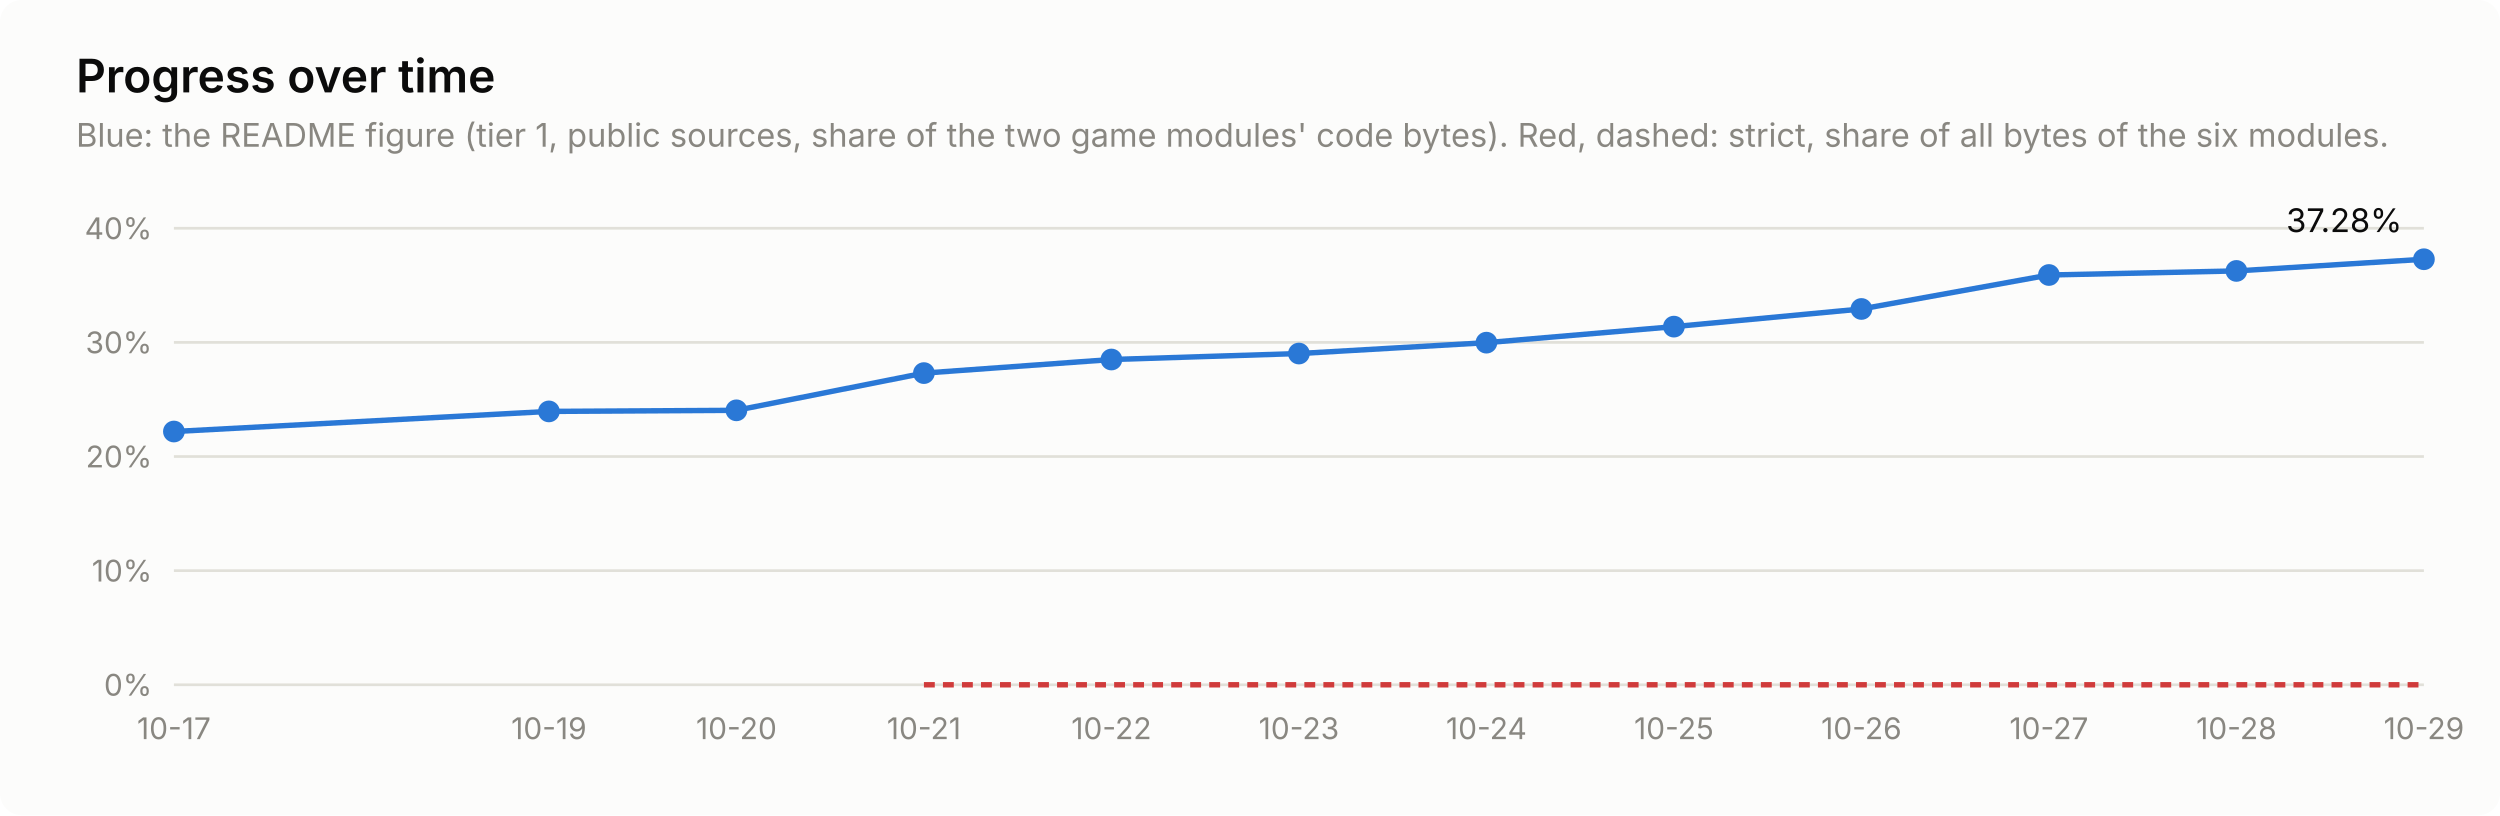
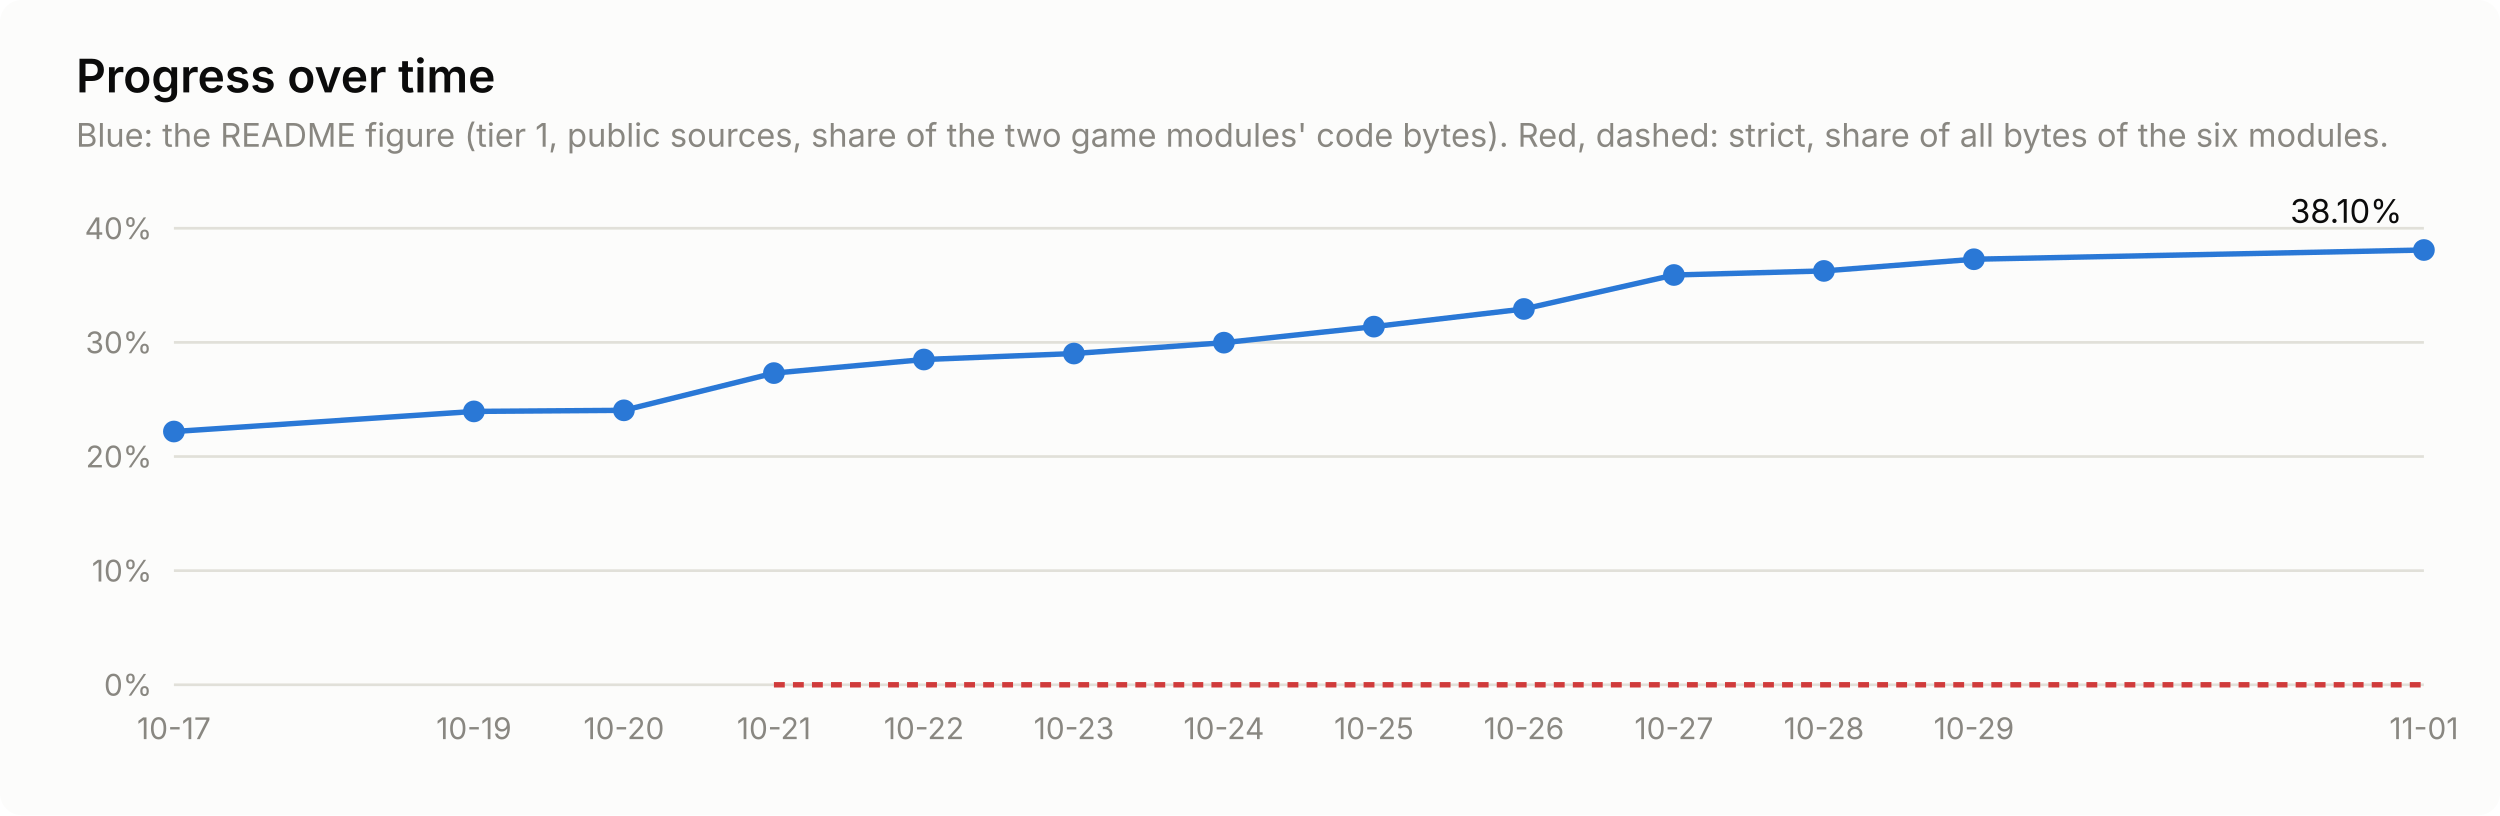
<svg xmlns="http://www.w3.org/2000/svg" viewBox="0 0 920 300" width="920" height="300" role="img" aria-label="History of the published tier-1 figure and the strict figure">
  <style>
.bg{fill:#fcfcfb}.t1{fill:#0b0b0b}.t2{fill:#52514e}.t3{fill:#898781}.grid{stroke:#e1e0d9}.track{fill:#e1e0d9}
.ln{fill:none;stroke:#2a78d6;stroke-width:2}.ln2{fill:none;stroke:#d03b3b;stroke-width:2;stroke-dasharray:4 3}.dot{fill:#2a78d6}
text{font-family:system-ui,-apple-system,"Segoe UI",sans-serif}.num{font-variant-numeric:tabular-nums}
.hatch-line{stroke:#898781;stroke-width:1.5}
.s-matched{fill:#2a78d6}.s-lane{fill:#eb6834}.s-near{fill:#1baf7a}.s-parked{fill:#eda100}.s-blocked{fill:#d03b3b}.s-todo{fill:#c3c2b7}.s-data{fill:#6250d6}.s-kept{fill:#c3c2b7}
@media (prefers-color-scheme:dark){
.bg{fill:#1a1a19}.t1{fill:#f0efec}.t2{fill:#c3c2b7}.t3{fill:#898781}.grid{stroke:#2c2c2a}.track{fill:#2c2c2a}
.ln{stroke:#3987e5}.dot{fill:#3987e5}.hatch-line{stroke:#898781}
.s-matched{fill:#3987e5}.s-lane{fill:#d95926}.s-near{fill:#199e70}.s-parked{fill:#c98500}.s-blocked{fill:#d03b3b}.s-todo{fill:#4a4a46}.s-data{fill:#9085e9}.s-kept{fill:#4a4a46}}</style>
  <defs>
    <pattern id="hatch" patternUnits="userSpaceOnUse" width="6" height="6" patternTransform="rotate(45)">
      <rect class="s-kept" width="6" height="6" />
      <line class="hatch-line" x1="0" y1="0" x2="0" y2="6" />
    </pattern>
  </defs>
  <rect class="bg" width="920" height="300" rx="8" />
  <text class="t1" x="28" y="34" font-size="17" font-weight="600">Progress over time</text>
  <text class="t3" x="28" y="54" font-size="12">Blue: the README figure (tier 1, public sources, share of the two game modules' code bytes). Red, dashed: strict, share of all bytes of the six modules.</text>
  <line class="grid" x1="64" x2="892" y1="252.0" y2="252.0" stroke-width="1" />
  <text class="t3 num" x="56" y="256.0" font-size="11" text-anchor="end">0%</text>
  <line class="grid" x1="64" x2="892" y1="210.0" y2="210.0" stroke-width="1" />
  <text class="t3 num" x="56" y="214.0" font-size="11" text-anchor="end">10%</text>
  <line class="grid" x1="64" x2="892" y1="168.0" y2="168.0" stroke-width="1" />
  <text class="t3 num" x="56" y="172.0" font-size="11" text-anchor="end">20%</text>
  <line class="grid" x1="64" x2="892" y1="126.0" y2="126.0" stroke-width="1" />
  <text class="t3 num" x="56" y="130.0" font-size="11" text-anchor="end">30%</text>
  <line class="grid" x1="64" x2="892" y1="84.0" y2="84.0" stroke-width="1" />
  <text class="t3 num" x="56" y="88.0" font-size="11" text-anchor="end">40%</text>
  <text class="t3 num" x="64.0" y="272" font-size="11" text-anchor="middle">10-17</text>
-   <text class="t3 num" x="202.0" y="272" font-size="11" text-anchor="middle">10-19</text>
-   <text class="t3 num" x="271.0" y="272" font-size="11" text-anchor="middle">10-20</text>
-   <text class="t3 num" x="340.0" y="272" font-size="11" text-anchor="middle">10-21</text>
-   <text class="t3 num" x="409.0" y="272" font-size="11" text-anchor="middle">10-22</text>
-   <text class="t3 num" x="478.0" y="272" font-size="11" text-anchor="middle">10-23</text>
-   <text class="t3 num" x="547.0" y="272" font-size="11" text-anchor="middle">10-24</text>
-   <text class="t3 num" x="616.0" y="272" font-size="11" text-anchor="middle">10-25</text>
-   <text class="t3 num" x="685.0" y="272" font-size="11" text-anchor="middle">10-26</text>
-   <text class="t3 num" x="754.0" y="272" font-size="11" text-anchor="middle">10-27</text>
-   <text class="t3 num" x="823.0" y="272" font-size="11" text-anchor="middle">10-28</text>
-   <text class="t3 num" x="892.0" y="272" font-size="11" text-anchor="middle">10-29</text>
-   <path class="ln" d="M64.0,158.8 L202.0,151.4 L271.0,151.0 L340.0,137.3 L409.0,132.3 L478.0,130.1 L547.0,126.1 L616.0,120.2 L685.0,113.7 L754.0,101.2 L823.0,99.7 L892.0,95.4" />
-   <path class="ln2" d="M340.0,252.0 L409.0,252.0 L478.0,252.0 L547.0,252.0 L616.0,252.0 L685.0,252.0 L754.0,252.0 L823.0,252.0 L892.0,252.0" />
+   <text class="t3 num" x="174.4" y="272" font-size="11" text-anchor="middle">10-19</text>
+   <text class="t3 num" x="229.6" y="272" font-size="11" text-anchor="middle">10-20</text>
+   <text class="t3 num" x="284.8" y="272" font-size="11" text-anchor="middle">10-21</text>
+   <text class="t3 num" x="340.0" y="272" font-size="11" text-anchor="middle">10-22</text>
+   <text class="t3 num" x="395.2" y="272" font-size="11" text-anchor="middle">10-23</text>
+   <text class="t3 num" x="450.4" y="272" font-size="11" text-anchor="middle">10-24</text>
+   <text class="t3 num" x="505.6" y="272" font-size="11" text-anchor="middle">10-25</text>
+   <text class="t3 num" x="560.8" y="272" font-size="11" text-anchor="middle">10-26</text>
+   <text class="t3 num" x="616.0" y="272" font-size="11" text-anchor="middle">10-27</text>
+   <text class="t3 num" x="671.2" y="272" font-size="11" text-anchor="middle">10-28</text>
+   <text class="t3 num" x="726.4" y="272" font-size="11" text-anchor="middle">10-29</text>
+   <text class="t3 num" x="892.0" y="272" font-size="11" text-anchor="middle">11-01</text>
+   <path class="ln" d="M64.0,158.8 L174.4,151.4 L229.6,151.0 L284.8,137.3 L340.0,132.3 L395.2,130.1 L450.4,126.1 L505.6,120.2 L560.8,113.7 L616.0,101.2 L671.2,99.7 L726.4,95.4 L892.0,92.0" />
+   <path class="ln2" d="M284.8,252.0 L340.0,252.0 L395.2,252.0 L450.4,252.0 L505.6,252.0 L560.8,252.0 L616.0,252.0 L671.2,252.0 L726.4,252.0 L892.0,252.0" />
  <circle class="dot" cx="64.0" cy="158.8" r="4" />
-   <circle class="dot" cx="202.0" cy="151.4" r="4" />
-   <circle class="dot" cx="271.0" cy="151.0" r="4" />
-   <circle class="dot" cx="340.0" cy="137.3" r="4" />
-   <circle class="dot" cx="409.0" cy="132.3" r="4" />
-   <circle class="dot" cx="478.0" cy="130.1" r="4" />
-   <circle class="dot" cx="547.0" cy="126.1" r="4" />
-   <circle class="dot" cx="616.0" cy="120.2" r="4" />
-   <circle class="dot" cx="685.0" cy="113.7" r="4" />
-   <circle class="dot" cx="754.0" cy="101.2" r="4" />
-   <circle class="dot" cx="823.0" cy="99.7" r="4" />
-   <circle class="dot" cx="892.0" cy="95.4" r="4" />
-   <text class="t1 num" x="884.0" y="85.4" font-size="12" text-anchor="end">37.28%</text>
+   <circle class="dot" cx="174.4" cy="151.4" r="4" />
+   <circle class="dot" cx="229.6" cy="151.0" r="4" />
+   <circle class="dot" cx="284.8" cy="137.3" r="4" />
+   <circle class="dot" cx="340.0" cy="132.3" r="4" />
+   <circle class="dot" cx="395.2" cy="130.1" r="4" />
+   <circle class="dot" cx="450.4" cy="126.1" r="4" />
+   <circle class="dot" cx="505.6" cy="120.2" r="4" />
+   <circle class="dot" cx="560.8" cy="113.7" r="4" />
+   <circle class="dot" cx="616.0" cy="101.2" r="4" />
+   <circle class="dot" cx="671.2" cy="99.7" r="4" />
+   <circle class="dot" cx="726.4" cy="95.4" r="4" />
+   <circle class="dot" cx="892.0" cy="92.0" r="4" />
+   <text class="t1 num" x="884.0" y="82.0" font-size="12" text-anchor="end">38.10%</text>
</svg>
